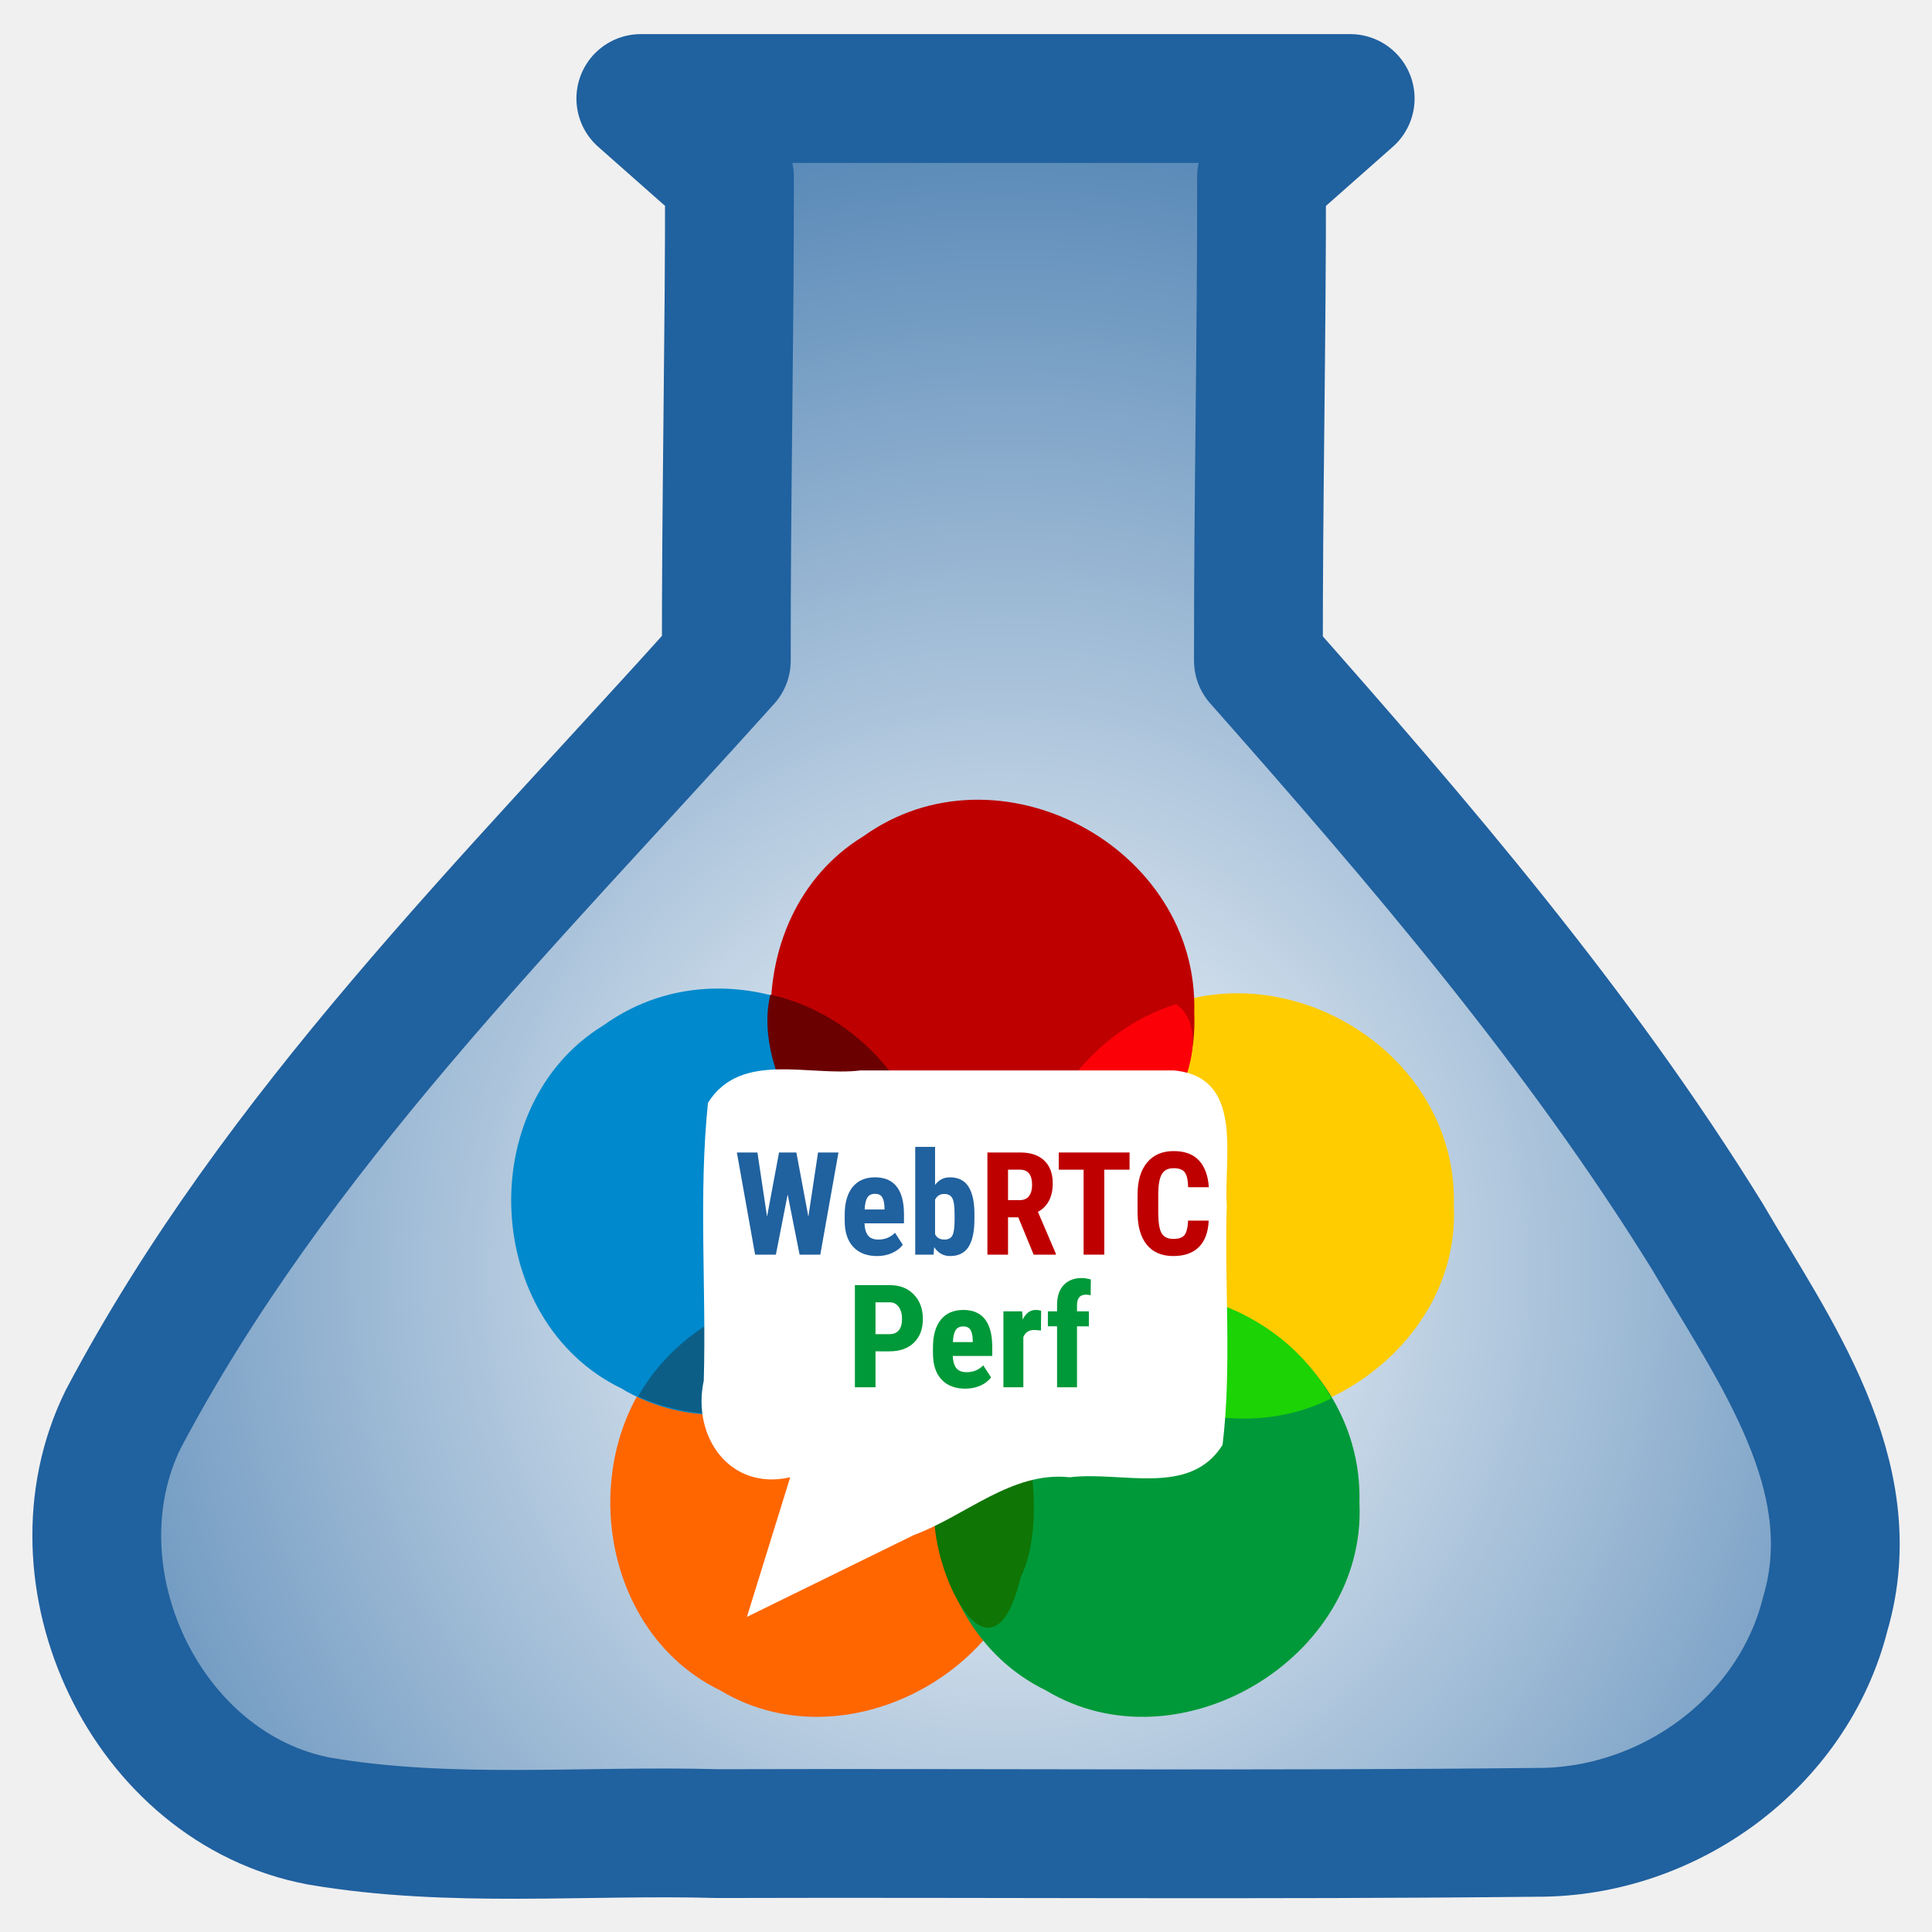
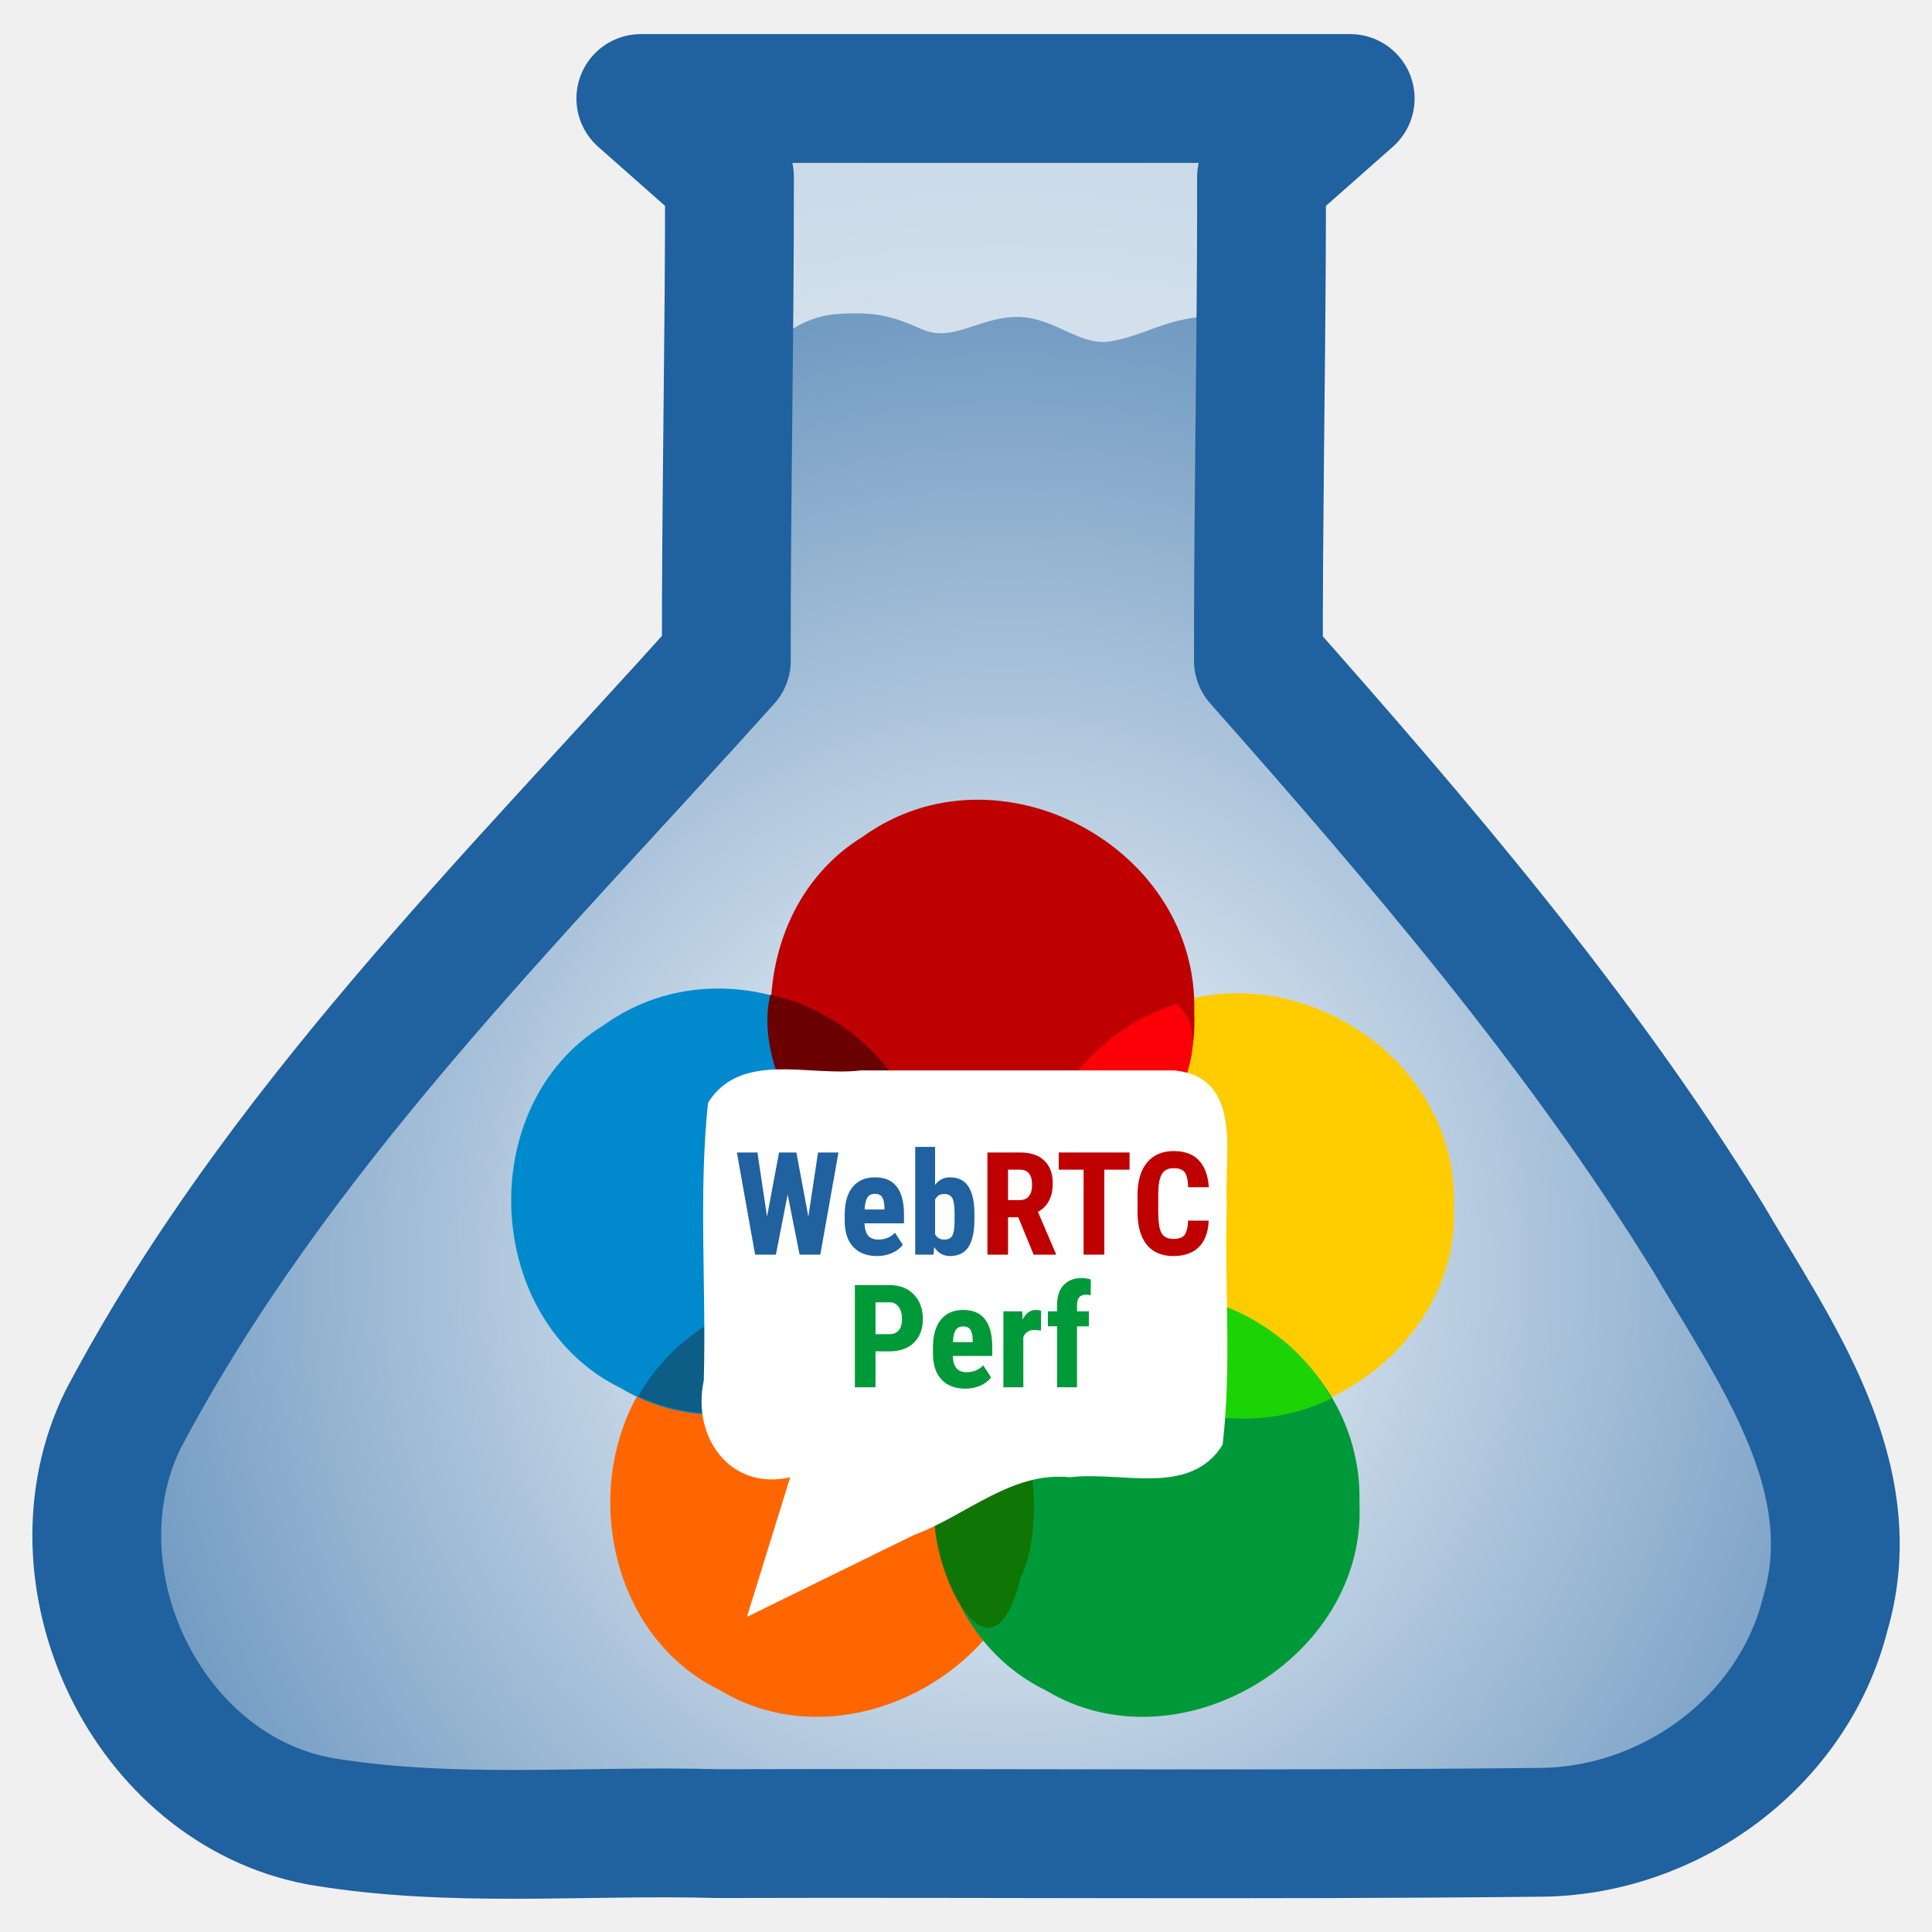
<svg xmlns="http://www.w3.org/2000/svg" xmlns:xlink="http://www.w3.org/1999/xlink" id="svg1307" width="90" height="90" version="1.0">
  <defs id="defs12">
    <linearGradient id="linearGradient39599">
      <stop style="stop-color:#ffffff;stop-opacity:1" offset="0" id="stop40125" />
      <stop style="stop-color:#20619f;stop-opacity:1" offset="1" id="stop40127" />
    </linearGradient>
    <radialGradient xlink:href="#linearGradient39599" id="radialGradient40123" cx="156.972" cy="73.326" fx="156.972" fy="73.326" r="40.494" gradientTransform="matrix(1.649232,0,0,1.75944,-212.0331,-69.79394)" gradientUnits="userSpaceOnUse" />
  </defs>
  <path id="path38838" d="m 29.85,4.569 c 1.376,1.217 2.753,2.434 4.129,3.65 0.009,7.514 -0.157,15.026 -0.146,22.539 -10.041,11.187 -21.005,21.917 -28.099,35.338 -3.591,7.303 1.056,17.211 9.159,18.721 6.117,1.037 12.367,0.405 18.549,0.579 12.714,-0.038 25.431,0.077 38.143,-0.06 6.14,0.029 11.93,-4.172 13.437,-10.169 1.909,-6.453 -2.405,-12.31 -5.479,-17.571 -5.982,-9.677 -13.407,-18.34 -20.924,-26.839 -0.009,-7.514 0.155,-15.026 0.146,-22.539 1.376,-1.217 2.753,-2.434 4.129,-3.65 -11.014,0 -22.034,0 -33.045,0 z" style="fill:url(#radialGradient40123);fill-opacity:1;fill-rule:evenodd;stroke:none;stroke-width:9.178;stroke-linecap:round;stroke-linejoin:round;stroke-miterlimit:4;stroke-dasharray:none;stroke-opacity:1" />
-   <path id="path29274" d="m 29.852,4.589 c 1.376,1.217 2.753,2.434 4.129,3.65 0.009,7.514 -0.157,15.026 -0.146,22.539 C 23.795,41.966 12.831,52.696 5.737,66.117 c -3.591,7.303 1.056,17.211 9.159,18.721 6.117,1.037 12.367,0.405 18.549,0.579 12.714,-0.038 25.431,0.077 38.143,-0.06 6.14,0.029 11.93,-4.172 13.437,-10.169 1.909,-6.453 -2.405,-12.31 -5.479,-17.571 -5.982,-9.677 -13.407,-18.34 -20.924,-26.839 -0.009,-7.514 0.155,-15.026 0.146,-22.539 1.376,-1.217 2.753,-2.434 4.129,-3.65 -11.014,0 -22.034,0 -33.045,0 z" style="fill:none;fill-rule:evenodd;stroke:#20619f;stroke-width:6;stroke-linecap:round;stroke-linejoin:round;stroke-miterlimit:2.7;stroke-dasharray:none;stroke-opacity:1;paint-order:normal" />
+   <path id="rect44106" style="fill:#ffffff;fill-opacity:0.682;stroke-width:0;stroke-linecap:round;stroke-linejoin:round;stroke-miterlimit:2.7" d="m 36.166,6.682 c 0,0 18.602,0.046 21.262,0.046 l 0.054,9.002 c -0.507,0.22 0.013,-1.153 -1.675,-0.955 -1.687,0.198 -2.552,0.853 -4.04,1.121 -1.487,0.268 -2.652,-1.152 -4.42,-1.132 -1.768,0.02 -2.977,1.216 -4.42,0.566 -1.443,-0.651 -2.233,-0.812 -3.942,-0.7 -1.709,0.113 -2.883,1.32 -2.883,1.32 z" />
+   <path id="path29274" d="m 29.852,4.589 4.129,3.65 c 0.009,7.514 -0.157,15.026 -0.146,22.539 C 23.795,41.966 12.831,52.696 5.737,66.117 c -3.591,7.303 1.056,17.211 9.159,18.721 6.117,1.037 12.367,0.405 18.549,0.579 12.714,-0.038 25.431,0.077 38.143,-0.06 6.14,0.029 11.93,-4.172 13.437,-10.169 1.909,-6.453 -2.405,-12.31 -5.479,-17.571 -5.982,-9.677 -13.407,-18.34 -20.924,-26.839 -0.008,-6.188 0.102,-12.376 0.136,-18.564 0.007,-1.325 0.011,-2.65 0.009,-3.975 L 62.897,4.589 H 29.852 Z" style="fill:none;fill-rule:evenodd;stroke:#20619f;stroke-width:6;stroke-linecap:round;stroke-linejoin:round;stroke-miterlimit:2.7;stroke-dasharray:none;stroke-opacity:1;paint-order:normal" />
  <g transform="matrix(0.1717998,0,0,0.1718255,23.74838,37.20815)" id="g4551" style="stroke-width:34.922;stroke-miterlimit:4;stroke-dasharray:none">
    <path style="fill:#ff6600;stroke-width:34.922;stroke-miterlimit:4;stroke-dasharray:none" d="m 142.077,191.087 c 1.915,41.946 -49.065,72.306 -85.041,50.641 -37.408,-18.193 -40.24,-76.691 -4.748,-98.397 36.522,-26.246 91.117,2.741 89.79,47.756 z" id="path4529" />
    <path style="fill:#ffcc00;stroke-width:34.922;stroke-miterlimit:4;stroke-dasharray:none" d="m 255.98,110.459 c 1.913,41.944 -49.065,72.307 -85.041,50.64 -37.408,-18.195 -40.239,-76.691 -4.748,-98.399 36.523,-26.25 91.117,2.745 89.79,47.759 z" id="path4531" />
    <path style="fill:#0089cc;stroke-width:34.922;stroke-miterlimit:4;stroke-dasharray:none" d="m 115.201,109.181 c 1.913,41.943 -49.066,72.307 -85.041,50.64 -37.408,-18.196 -40.24,-76.691 -4.748,-98.399 36.521,-26.251 91.117,2.747 89.789,47.759 z" id="path4533" />
    <path style="fill:#009939;stroke-width:34.922;stroke-miterlimit:4;stroke-dasharray:none" d="m 230.386,191.087 c 1.915,41.947 -49.069,72.305 -85.045,50.641 -37.408,-18.194 -40.24,-76.691 -4.748,-98.397 36.52,-26.246 91.121,2.742 89.793,47.756 z" id="path4535" />
    <path style="fill:#bf0000;stroke-width:34.922;stroke-miterlimit:4;stroke-dasharray:none" d="M 185.592,57.984 C 187.505,99.93 136.525,130.29 100.548,108.625 63.139,90.432 60.306,31.934 95.8,10.228 132.321,-16.018 186.918,12.971 185.592,57.984 Z" id="path4537" />
    <path style="fill:#fc0007;stroke-width:34.922;stroke-miterlimit:4;stroke-dasharray:none" d="m 140.799,110.459 c 19.443,9.892 57.35,-42.087 39.9,-54.771 -23.312,7.213 -40.265,30.327 -39.9,54.771 z" id="path4539" />
    <path style="fill:#1cd306;stroke-width:34.922;stroke-miterlimit:4;stroke-dasharray:none" d="m 148.397,138.976 c 13.826,25.598 48.355,36.603 74.39,23.595 -14.082,-25.705 -48.062,-36.56 -74.39,-23.595 z" id="path4541" />
    <path style="fill:#0f7504;stroke-width:34.922;stroke-miterlimit:4;stroke-dasharray:none" d="m 115.201,191.087 c -1.93,17.25 15.38,53.325 23.299,20 8.053,-15.628 2.092,-54.982 -12.842,-53.066 -6.79,9.594 -10.494,21.312 -10.457,33.066 z" id="path4543" />
    <path style="fill:#0c5e87;stroke-width:34.922;stroke-miterlimit:4;stroke-dasharray:none" d="m 34.807,162.057 c 25.713,11.814 58.76,0.81 72.486,-23.848 -25.838,-11.774 -58.641,-0.868 -72.486,23.848 z" id="path4545" />
    <path style="fill:#6b0001;stroke-width:34.922;stroke-miterlimit:4;stroke-dasharray:none" d="M 70.655,53.126 C 64.366,78.722 96.418,118.918 115.202,109.181 115.626,83.013 96.201,58.687 70.655,53.126 Z" id="path4547" />
    <path style="fill:#ffffff;stroke-width:34.922;stroke-miterlimit:4;stroke-dasharray:none" d="m 76.03,183.961 c -16.374,3.734 -26.715,-11.009 -23.43,-26.232 0.705,-25.063 -1.444,-50.412 1.135,-75.287 8.865,-14.184 27.447,-7.042 41.437,-8.789 28.273,0 56.545,0 84.818,0 19.23,1.723 13.563,23.358 14.417,36.607 -0.687,21.607 1.42,43.495 -1.134,64.915 -8.865,14.18 -27.445,7.038 -41.433,8.786 -15.691,-1.694 -28.174,10.439 -42.263,15.652 -15.095,7.4 -30.191,14.8 -45.286,22.2 3.914,-12.617 7.827,-25.234 11.741,-37.852 z" id="path4549" />
  </g>
  <g id="g38806" transform="matrix(0.3658764,0,0,0.3658764,34.55878,18.60096)">
    <path d="M 8.467,104.071 9.7,95.897 H 12.299 L 9.986,108.904 H 7.351 l -1.519,-7.664 -1.501,7.664 H 1.687 L -0.635,95.897 H 1.982 l 1.224,8.165 1.528,-8.165 h 2.206 z" style="font-weight:bold;font-size:18.294px;line-height:1.25;font-family:'Roboto Condensed';-inkscape-font-specification:'Roboto Condensed, Bold';letter-spacing:0px;word-spacing:0px;fill:#20619f;stroke-width:0.457" id="path34542" />
    <path d="m 17.221,109.082 q -1.947,0 -3.037,-1.161 -1.09,-1.161 -1.09,-3.323 v -0.768 q 0,-2.287 1,-3.528 1,-1.242 2.867,-1.242 1.822,0 2.742,1.17 0.92,1.161 0.938,3.448 v 1.242 h -5.029 q 0.054,1.072 0.473,1.572 0.42,0.491 1.295,0.491 1.268,0 2.117,-0.866 l 0.992,1.528 q -0.465,0.643 -1.349,1.045 -0.884,0.393 -1.921,0.393 z m -1.59,-5.931 h 2.528 v -0.232 q -0.018,-0.866 -0.286,-1.313 -0.268,-0.447 -0.929,-0.447 -0.661,0 -0.965,0.473 -0.295,0.473 -0.348,1.519 z" style="font-weight:bold;font-size:18.294px;line-height:1.25;font-family:'Roboto Condensed';-inkscape-font-specification:'Roboto Condensed, Bold';letter-spacing:0px;word-spacing:0px;fill:#20619f;stroke-width:0.457" id="path34544" />
    <path d="m 29.611,104.383 q 0,2.349 -0.75,3.528 -0.75,1.17 -2.358,1.17 -1.26,0 -2.019,-1.134 l -0.08,0.956 H 22.072 V 95.183 h 2.528 v 4.842 q 0.715,-0.965 1.885,-0.965 1.608,0 2.358,1.17 0.75,1.161 0.768,3.412 z m -2.528,-0.634 q 0,-1.528 -0.295,-2.046 -0.295,-0.527 -1.027,-0.527 -0.795,0 -1.161,0.724 v 4.404 q 0.339,0.679 1.179,0.679 0.724,0 1,-0.473 0.286,-0.473 0.304,-1.84 z" style="font-weight:bold;font-size:18.294px;line-height:1.25;font-family:'Roboto Condensed';-inkscape-font-specification:'Roboto Condensed, Bold';letter-spacing:0px;word-spacing:0px;fill:#20619f;stroke-width:0.457" id="path34546" />
    <path d="m 35.194,104.151 h -1.304 v 4.752 H 31.264 V 95.897 h 4.19 q 1.974,0 3.046,1.027 1.081,1.018 1.081,2.903 0,2.591 -1.885,3.627 l 2.278,5.324 v 0.125 h -2.823 z m -1.304,-2.189 h 1.492 q 0.786,0 1.179,-0.518 0.393,-0.527 0.393,-1.402 0,-1.956 -1.528,-1.956 h -1.536 z" style="font-weight:bold;font-size:18.294px;line-height:1.25;font-family:'Roboto Condensed';-inkscape-font-specification:'Roboto Condensed, Bold';letter-spacing:0px;word-spacing:0px;fill:#bf0000;fill-opacity:1;stroke-width:0.457" id="path34548" />
    <path d="m 49.362,98.086 h -3.216 V 108.904 H 43.511 V 98.086 H 40.349 V 95.897 h 9.013 z" style="font-weight:bold;font-size:18.294px;line-height:1.25;font-family:'Roboto Condensed';-inkscape-font-specification:'Roboto Condensed, Bold';letter-spacing:0px;word-spacing:0px;fill:#bf0000;fill-opacity:1;stroke-width:0.457" id="path34550" />
    <path d="m 59.438,104.571 q -0.098,2.224 -1.251,3.368 -1.152,1.143 -3.252,1.143 -2.206,0 -3.386,-1.447 -1.17,-1.456 -1.17,-4.145 v -2.189 q 0,-2.68 1.215,-4.127 1.215,-1.456 3.377,-1.456 2.126,0 3.225,1.188 1.108,1.188 1.26,3.412 h -2.635 q -0.036,-1.376 -0.429,-1.894 -0.384,-0.527 -1.42,-0.527 -1.054,0 -1.492,0.741 -0.438,0.732 -0.465,2.421 v 2.457 q 0,1.938 0.429,2.662 0.438,0.724 1.492,0.724 1.036,0 1.429,-0.5 0.393,-0.509 0.447,-1.831 z" style="font-weight:bold;font-size:18.294px;line-height:1.25;font-family:'Roboto Condensed';-inkscape-font-specification:'Roboto Condensed, Bold';letter-spacing:0px;word-spacing:0px;fill:#bf0000;fill-opacity:1;stroke-width:0.457" id="path34552" />
  </g>
  <g id="g38798" transform="matrix(0.3658764,0,0,0.3658764,34.31362,18.60096)">
    <path d="m 17.686,121.215 v 4.574 h -2.626 v -13.006 h 4.431 q 1.929,0 3.073,1.197 1.152,1.197 1.152,3.109 0,1.912 -1.134,3.019 -1.134,1.108 -3.144,1.108 z m 0,-2.189 h 1.804 q 0.75,0 1.161,-0.491 0.411,-0.491 0.411,-1.429 0,-0.974 -0.42,-1.545 -0.42,-0.581 -1.126,-0.59 h -1.831 z" style="font-weight:bold;font-size:18.294px;line-height:1.25;font-family:'Roboto Condensed';-inkscape-font-specification:'Roboto Condensed, Bold';letter-spacing:0px;word-spacing:0px;fill:#009939;fill-opacity:1;stroke-width:0.457" id="path34554" />
    <path d="m 29.129,125.967 q -1.947,0 -3.037,-1.161 -1.09,-1.161 -1.09,-3.323 v -0.768 q 0,-2.287 1,-3.528 1,-1.242 2.867,-1.242 1.822,0 2.742,1.17 0.92,1.161 0.938,3.448 v 1.242 h -5.029 q 0.054,1.072 0.473,1.572 0.42,0.491 1.295,0.491 1.268,0 2.117,-0.866 l 0.992,1.528 q -0.465,0.643 -1.349,1.045 -0.884,0.393 -1.921,0.393 z m -1.59,-5.931 h 2.528 v -0.232 q -0.018,-0.866 -0.286,-1.313 -0.268,-0.447 -0.929,-0.447 -0.661,0 -0.965,0.473 -0.295,0.473 -0.348,1.519 z" style="font-weight:bold;font-size:18.294px;line-height:1.25;font-family:'Roboto Condensed';-inkscape-font-specification:'Roboto Condensed, Bold';letter-spacing:0px;word-spacing:0px;fill:#009939;fill-opacity:1;stroke-width:0.457" id="path34556" />
    <path d="m 38.75,118.562 -0.84,-0.071 q -1.036,0 -1.402,0.911 v 6.387 h -2.537 v -9.665 h 2.385 l 0.071,1.045 q 0.599,-1.224 1.653,-1.224 0.429,0 0.697,0.116 z" style="font-weight:bold;font-size:18.294px;line-height:1.25;font-family:'Roboto Condensed';-inkscape-font-specification:'Roboto Condensed, Bold';letter-spacing:0px;word-spacing:0px;fill:#009939;fill-opacity:1;stroke-width:0.457" id="path34558" />
    <path d="m 40.804,125.789 v -7.763 h -1.17 v -1.903 h 1.17 v -0.866 q 0.009,-1.599 0.84,-2.483 0.84,-0.893 2.314,-0.893 0.447,0 1.143,0.179 l -0.018,2.019 q -0.259,-0.08 -0.616,-0.08 -1.126,0 -1.126,1.34 v 0.786 h 1.51 v 1.903 H 43.341 v 7.763 z" style="font-weight:bold;font-size:18.294px;line-height:1.25;font-family:'Roboto Condensed';-inkscape-font-specification:'Roboto Condensed, Bold';letter-spacing:0px;word-spacing:0px;fill:#009939;fill-opacity:1;stroke-width:0.457" id="path34560" />
  </g>
</svg>
